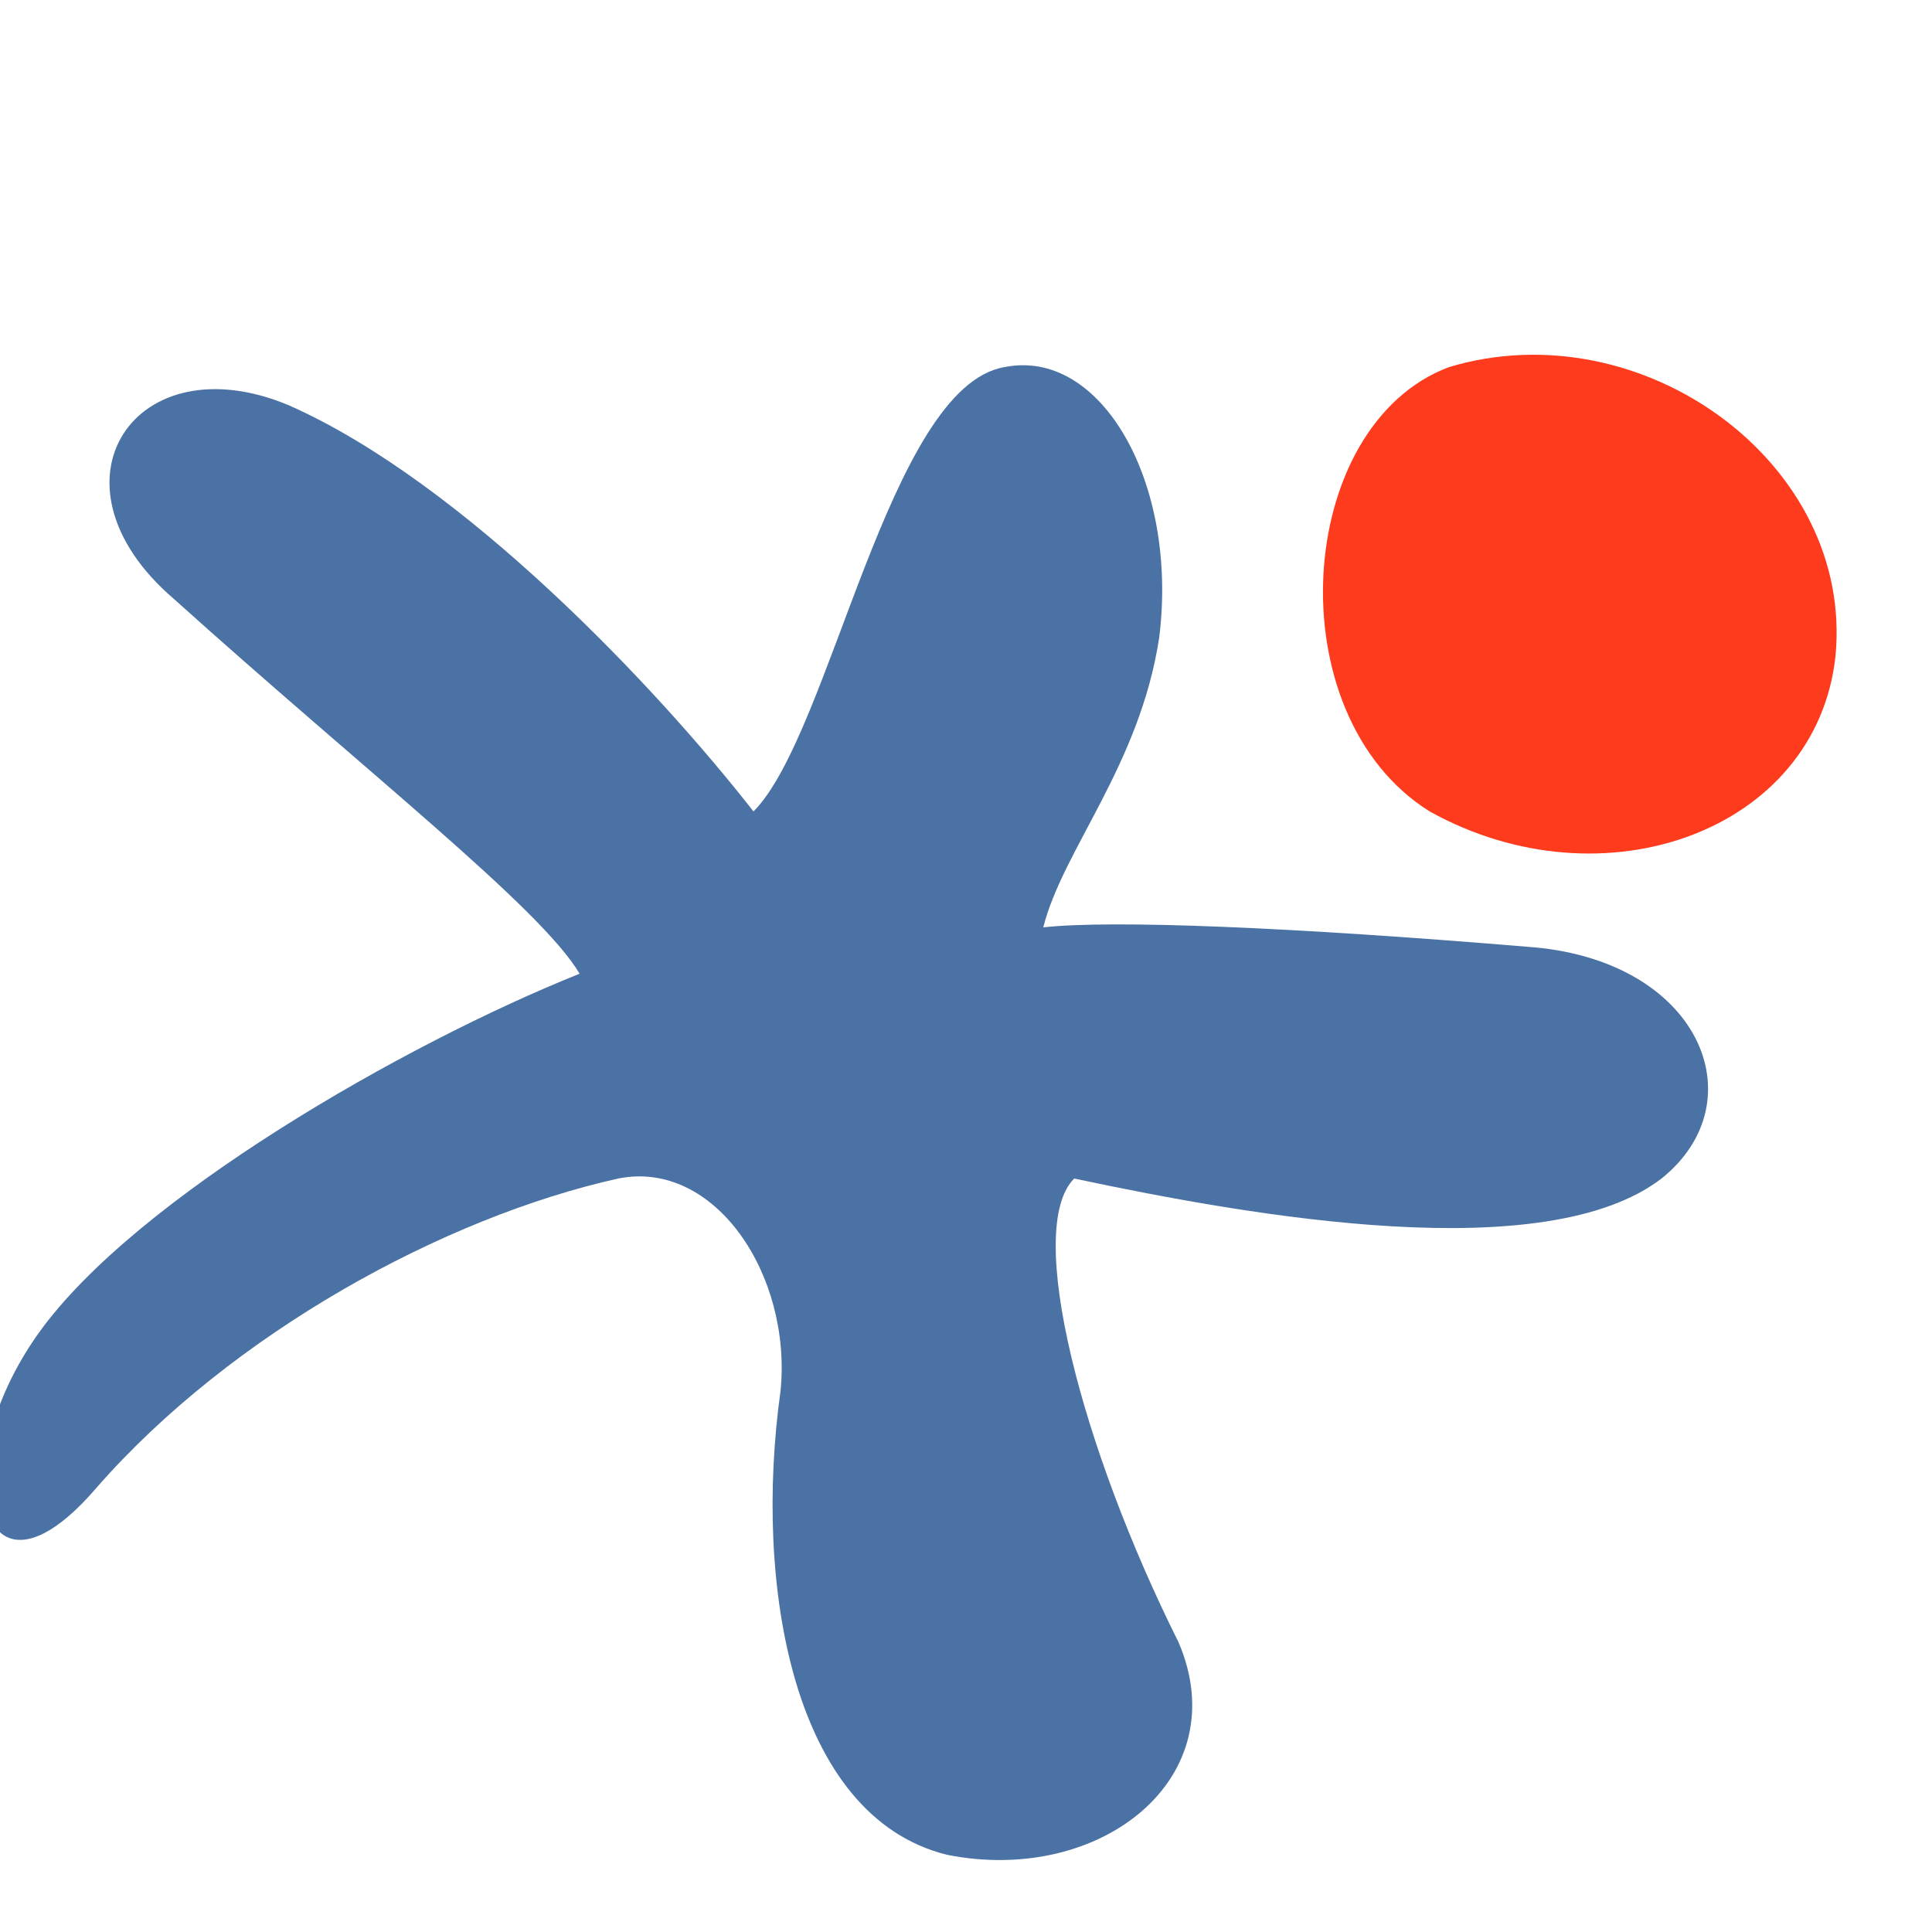
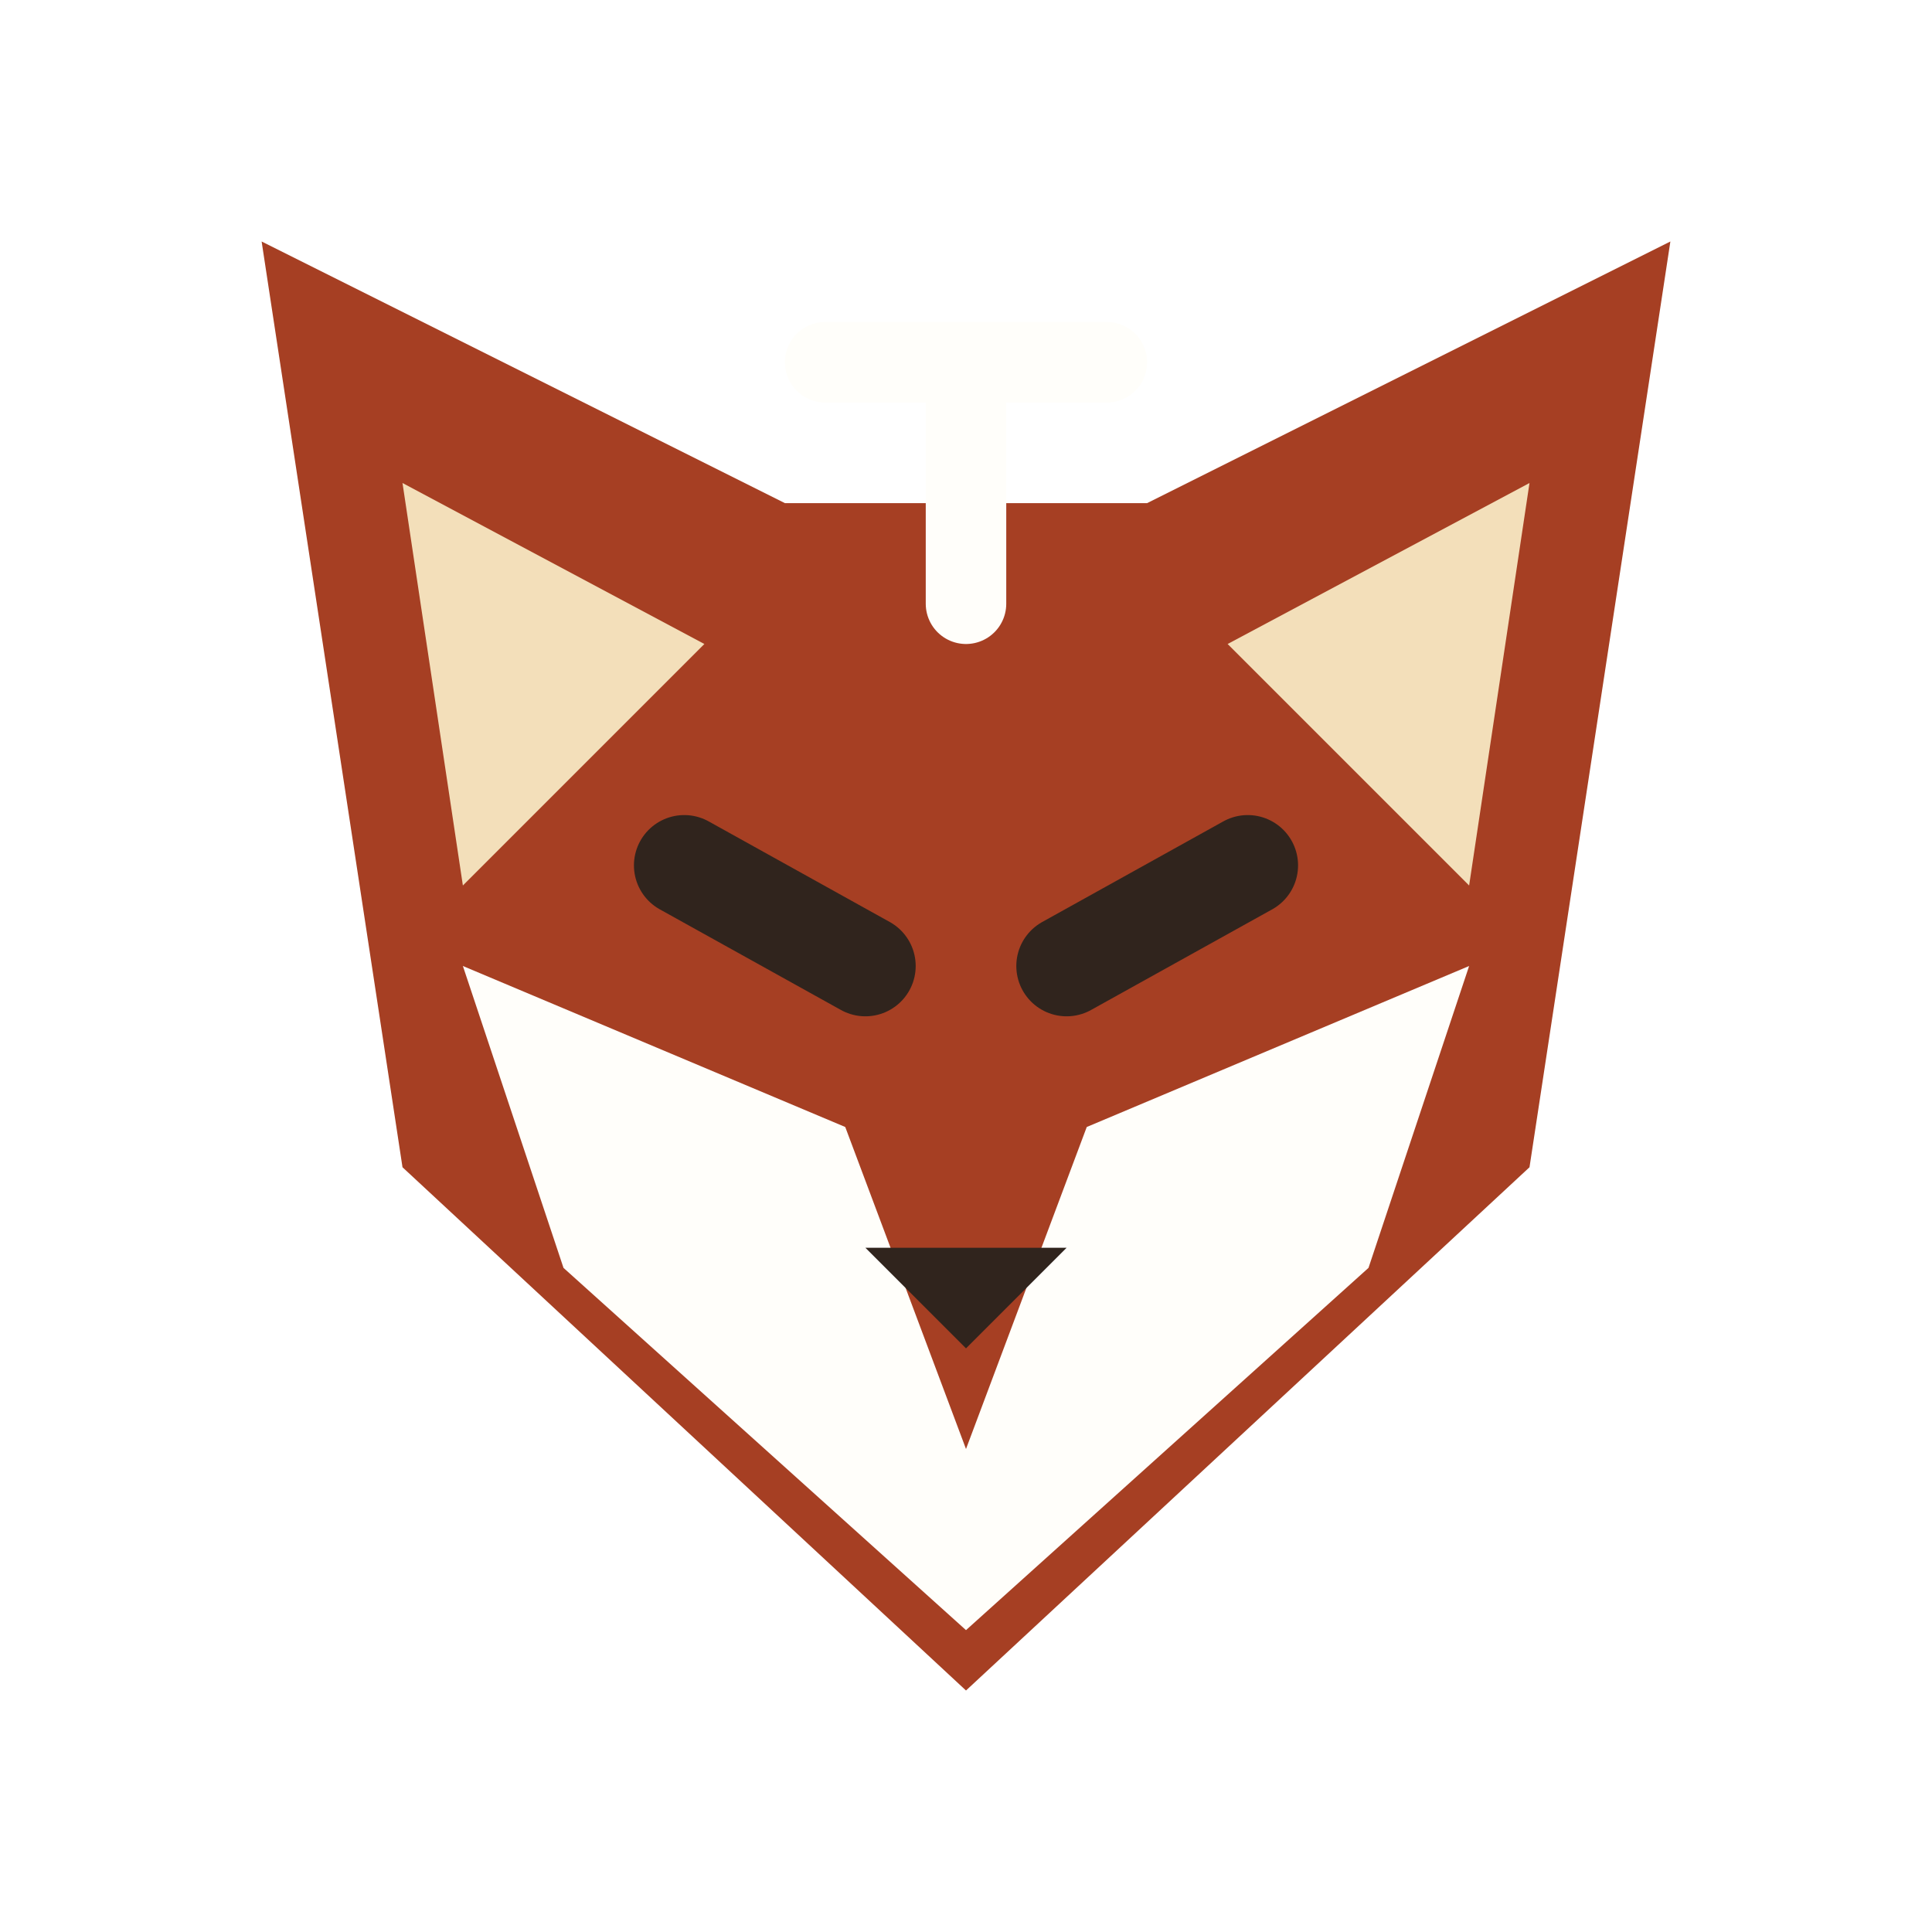
- <svg xmlns="http://www.w3.org/2000/svg" viewBox="0 0 500 500" fill="none">
-   <path d="M375 95 C425 80, 480 120, 475 170 C470 215, 415 235, 370 210 C330 185, 335 110, 375 95 Z" fill="#FF3B1D" />
-   <path d="M260 95 C285 90, 305 125, 300 165 C295 198, 275 220, 270 240 C288 238, 335 240, 395 245 C440 248, 455 285, 430 305 C400 328, 325 315, 278 305 C265 318, 280 375, 305 425 C320 460, 285 488, 245 480 C205 470, 195 410, 202 360 C205 330, 185 300, 160 305 C115 315, 60 345, 25 385 C-5 420, -15 380, 10 345 C35 310, 105 270, 150 252 C140 235, 95 200, 45 155 C10 125, 35 88, 75 105 C120 125, 170 178, 195 210 C215 190, 230 100, 260 95 Z" fill="#4B72A4" />
+ <svg xmlns="http://www.w3.org/2000/svg" viewBox="0 0 96 96" fill="none" role="img" aria-labelledby="title">
+   <path d="M13 12 39 25H57L83 12 76 58 48 84 20 58Z" fill="#a63f23" />
+   <path d="M20 24 35 32 23 44ZM76 24 61 32 73 44Z" fill="#f3dfba" />
+   <path d="M23 48 42 56 48 72 54 56 73 48 68 63 48 81 28 63Z" fill="#fffefa" />
+   <path d="m34 43 9 5m19-5-9 5" stroke="#30241d" stroke-width="5" stroke-linecap="round" />
+   <path d="m43 62 5 5 5-5" fill="#30241d" />
+   <path d="M48 30V18M41 18h14" stroke="#fffefa" stroke-width="4" stroke-linecap="round" />
</svg>
